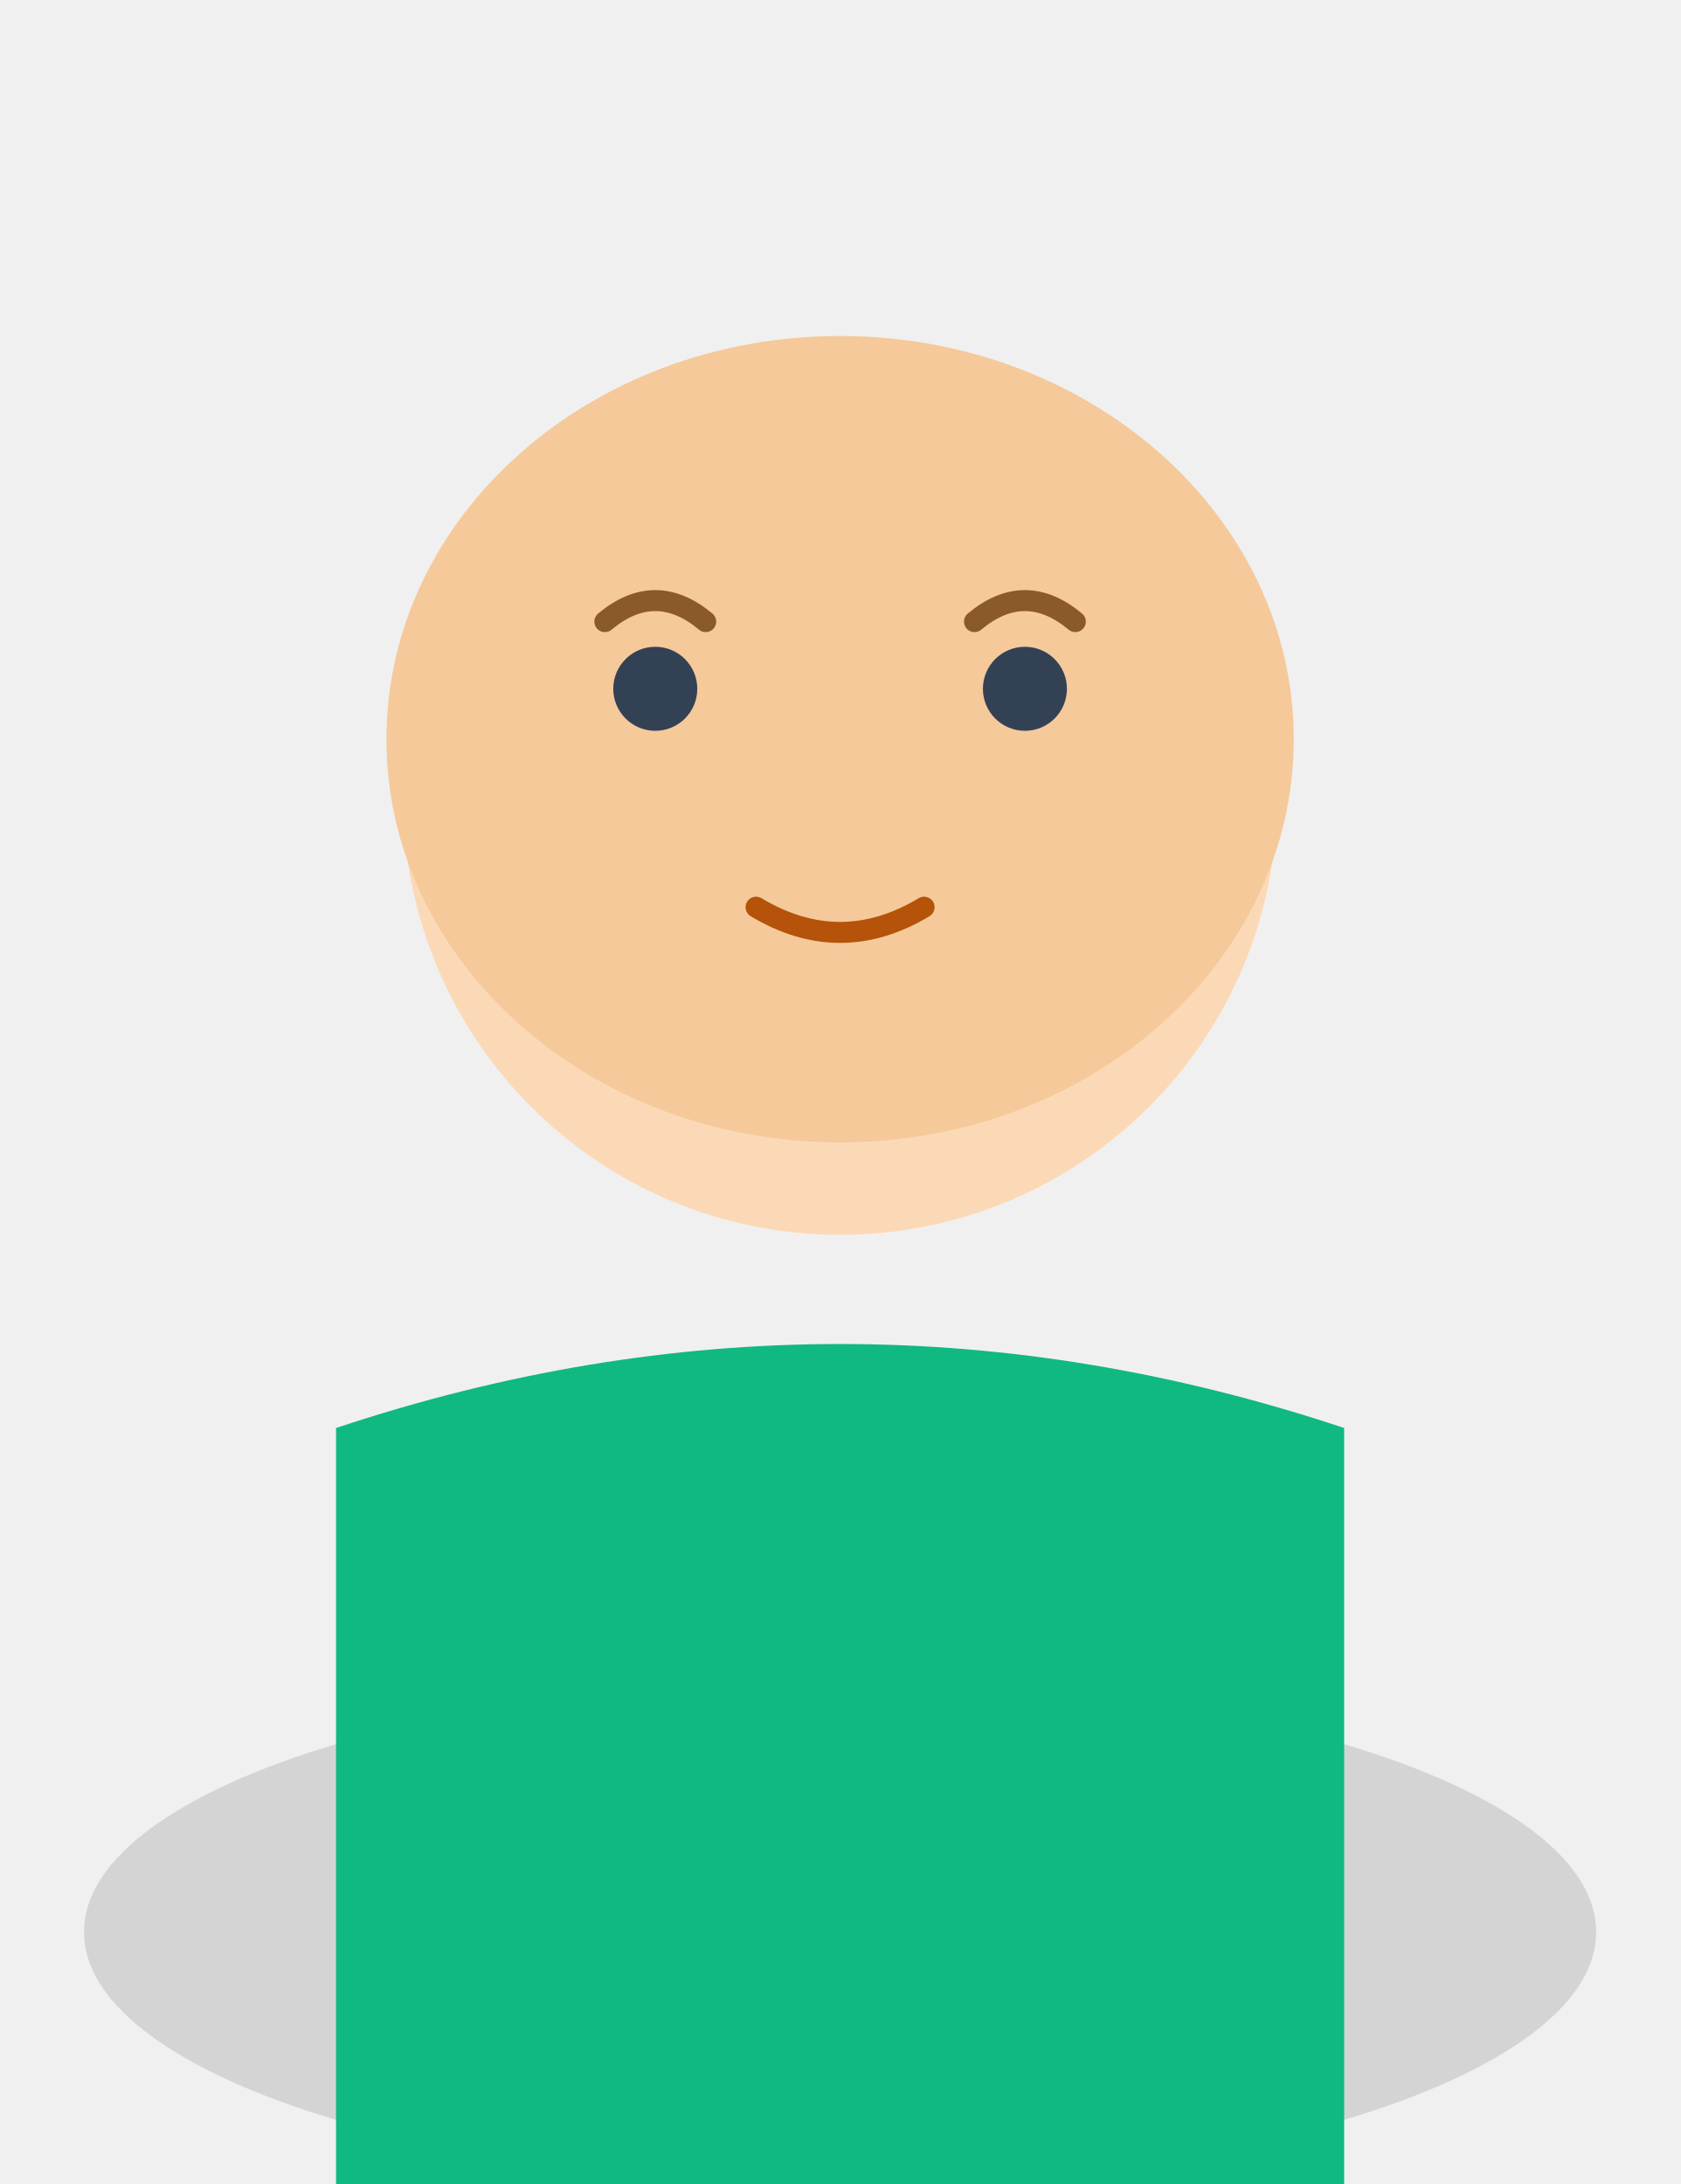
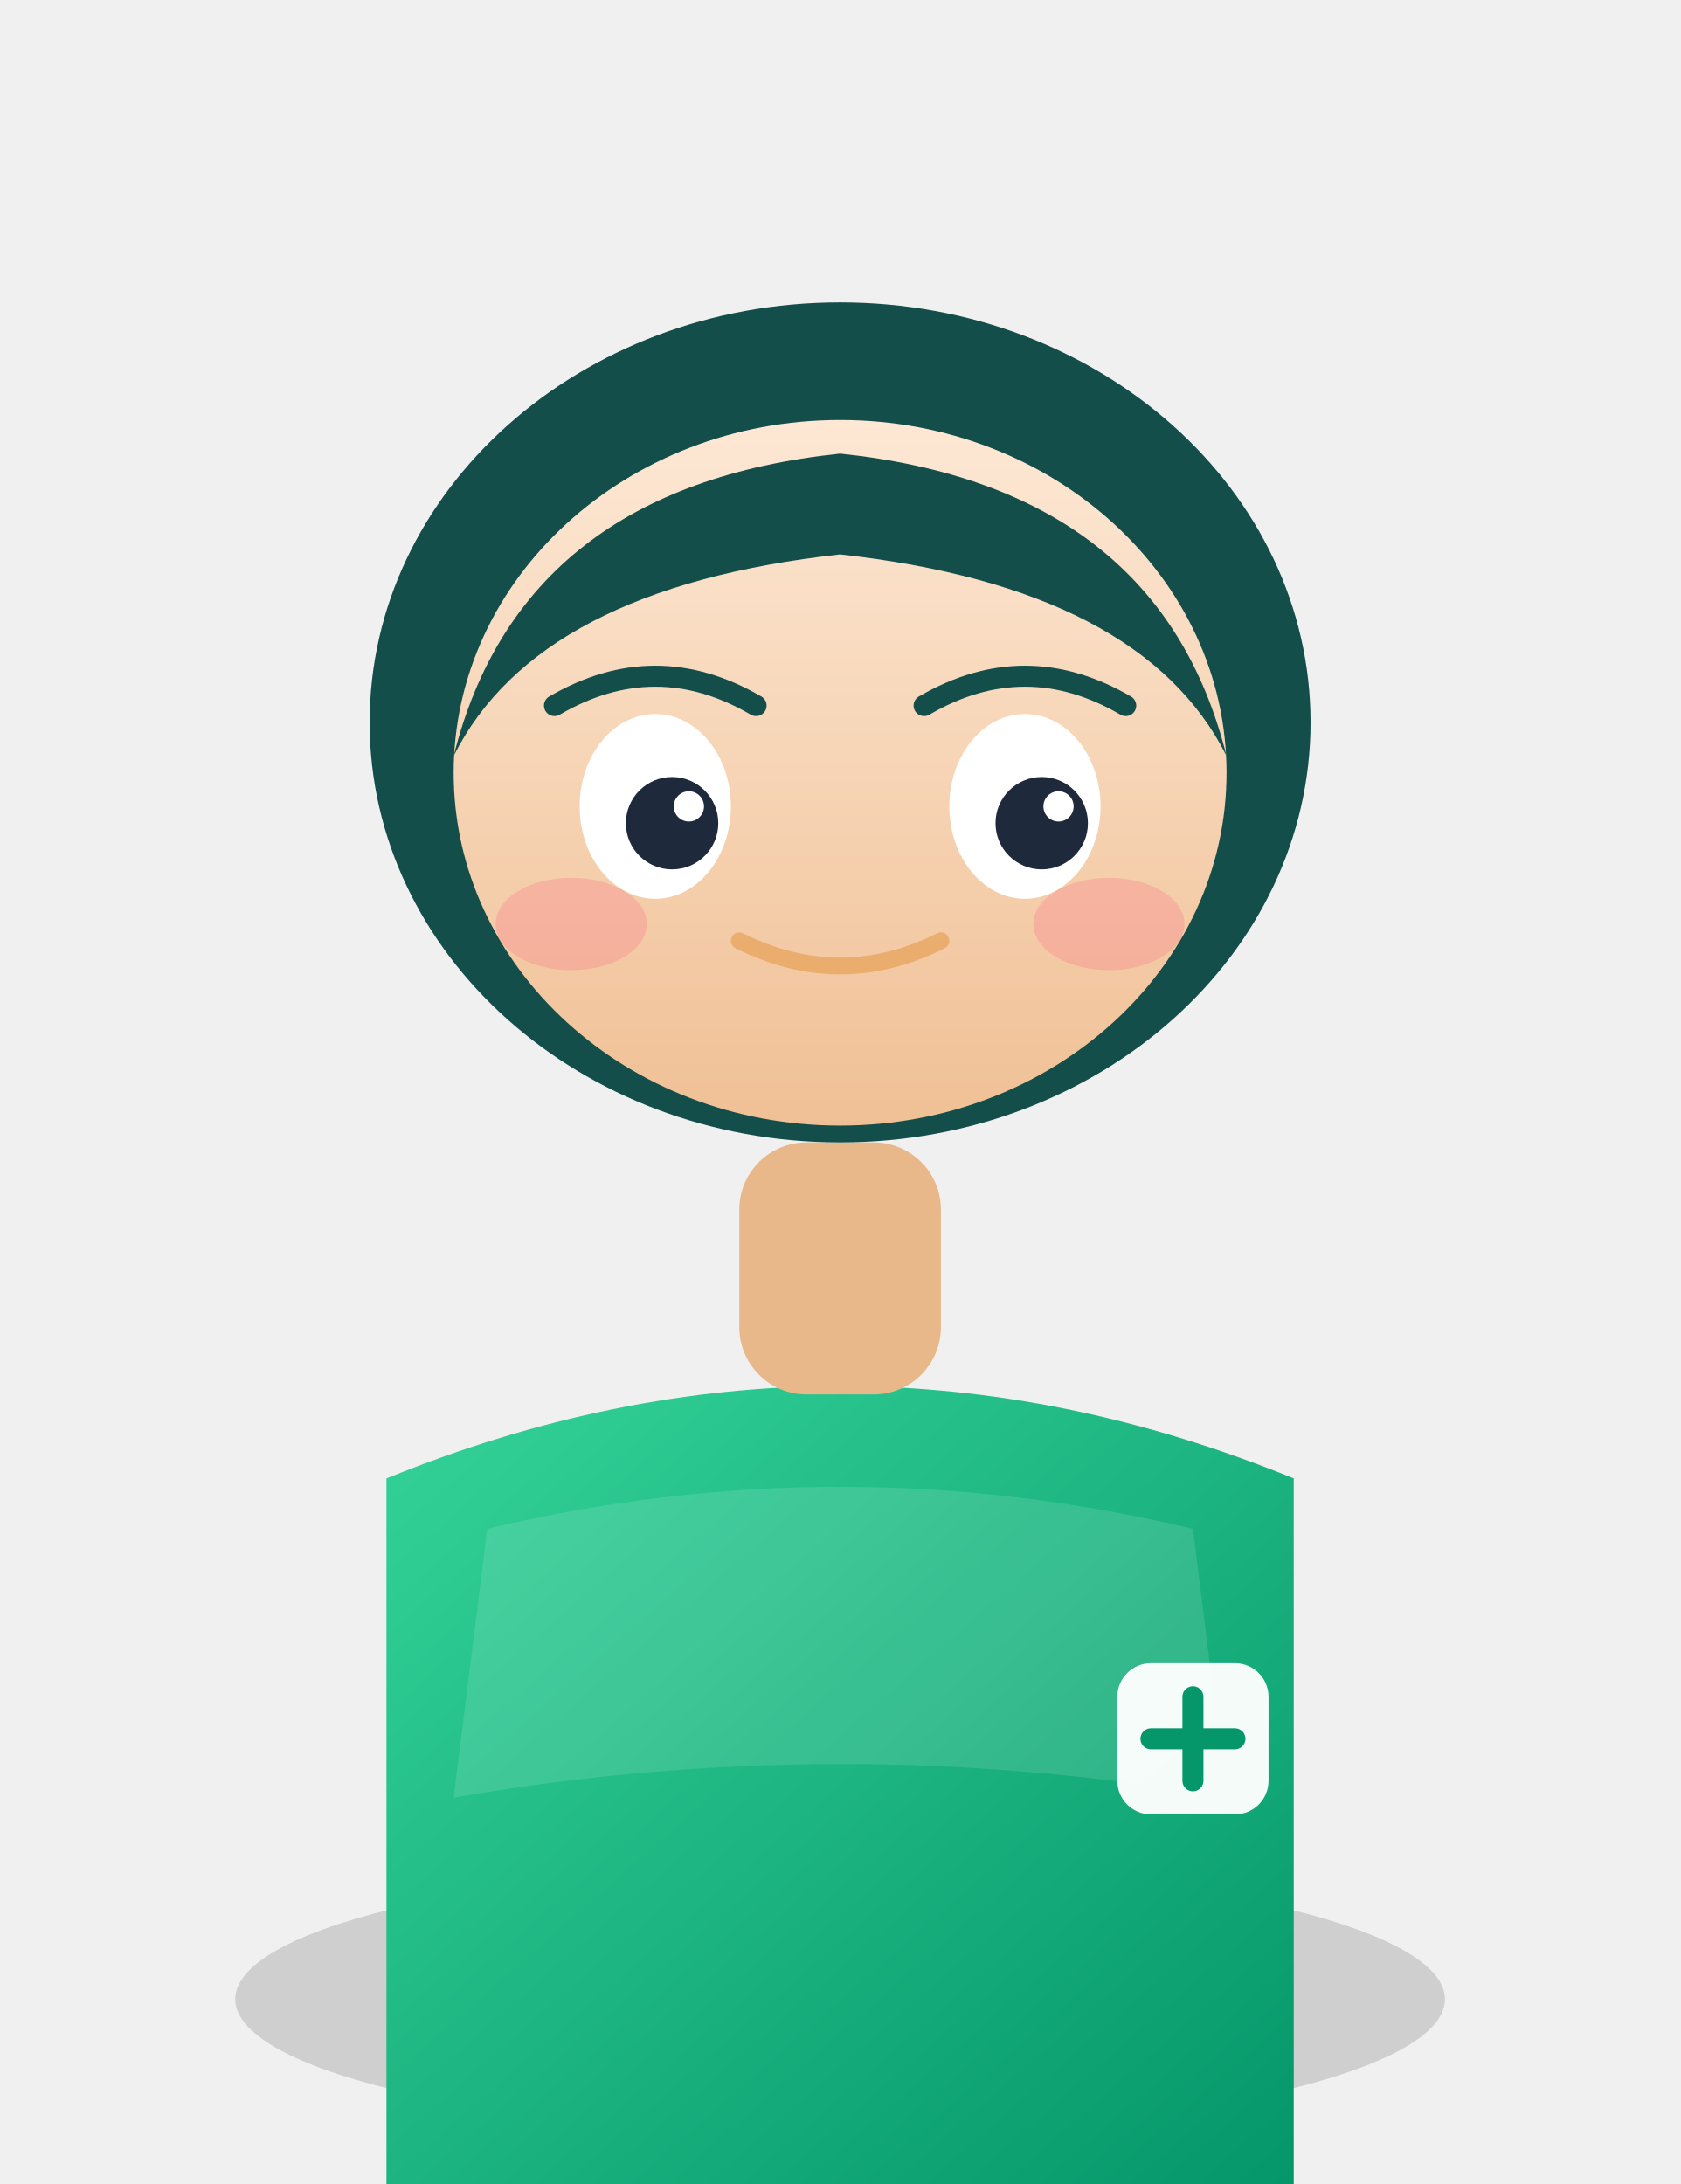
<svg xmlns="http://www.w3.org/2000/svg" viewBox="0 0 200 260" role="img" aria-label="health avatar">
-   <ellipse cx="100" cy="230" rx="90" ry="30" fill="#000" opacity="0.12" />
-   <path d="M40,260 L40,170 Q100,150 160,170 L160,260 Z" fill="#10b981" />
-   <path d="M55,175 Q100,165 145,175 L150,210 Q100,200 50,210 Z" fill="#10b981" opacity="0.85" />
-   <circle cx="100" cy="95" r="52" fill="#fcd9b6" />
-   <ellipse cx="100" cy="88" rx="54" ry="48" fill="#f5c99a" />
-   <circle cx="78" cy="82" r="5" fill="#334155" />
-   <circle cx="122" cy="82" r="5" fill="#334155" />
-   <path d="M72,74 Q78,69 84,74" stroke="#8b5a2b" stroke-width="2.5" fill="none" stroke-linecap="round" />
-   <path d="M116,74 Q122,69 128,74" stroke="#8b5a2b" stroke-width="2.5" fill="none" stroke-linecap="round" />
-   <path d="M90,108 Q100,114 110,108" stroke="#b45309" stroke-width="2.5" fill="none" stroke-linecap="round" />
+   <defs>
+     <linearGradient id="skin" x1="0%" y1="0%" x2="0%" y2="100%">
+       <stop offset="0%" stop-color="#fde8d5" />
+       <stop offset="100%" stop-color="#f0c095" />
+     </linearGradient>
+     <linearGradient id="outfit" x1="0%" y1="0%" x2="100%" y2="100%">
+       <stop offset="0%" stop-color="#34d399" />
+       <stop offset="100%" stop-color="#059669" />
+     </linearGradient>
+   </defs>
+   <ellipse cx="100" cy="238" rx="72" ry="16" fill="#000" opacity="0.14" />
+   <path d="M46 260 L46 176 Q100 154 154 176 L154 260 Z" fill="url(#outfit)" />
+   <path d="M58 182 Q100 172 142 182 L146 214 Q100 206 54 214 Z" fill="#fff" opacity="0.12" />
+   <rect x="88" y="136" width="24" height="30" rx="8" fill="#e8b88a" />
+   <ellipse cx="100" cy="86" rx="56" ry="50" fill="#134e4a" />
+   <ellipse cx="100" cy="92" rx="46" ry="42" fill="url(#skin)" />
+   <path d="M54 90 Q62 58 100 54 Q138 58 146 90 Q136 70 100 66 Q64 70 54 90" fill="#134e4a" />
+   <ellipse cx="78" cy="96" rx="9" ry="11" fill="#fff" />
+   <ellipse cx="122" cy="96" rx="9" ry="11" fill="#fff" />
+   <circle cx="80" cy="98" r="5.5" fill="#1e293b" />
+   <circle cx="124" cy="98" r="5.5" fill="#1e293b" />
+   <circle cx="82" cy="96" r="1.8" fill="#fff" />
+   <circle cx="126" cy="96" r="1.8" fill="#fff" />
+   <path d="M66 84 Q78 77 90 84" stroke="#134e4a" stroke-width="2.5" fill="none" stroke-linecap="round" />
+   <path d="M110 84 Q122 77 134 84" stroke="#134e4a" stroke-width="2.5" fill="none" stroke-linecap="round" />
+   <ellipse cx="68" cy="110" rx="9" ry="5.5" fill="#fb7185" opacity="0.28" />
+   <ellipse cx="132" cy="110" rx="9" ry="5.5" fill="#fb7185" opacity="0.28" />
+   <path d="M88 112 Q100 118 112 112" stroke="#d97706" stroke-width="2" fill="none" stroke-linecap="round" opacity="0.35" />
+   <rect x="133" y="198" width="18" height="18" rx="4" fill="#fff" opacity="0.95" />
+   <path d="M142 202 L142 212 M137 207 L147 207" stroke="#059669" stroke-width="2.5" stroke-linecap="round" />
  <ellipse id="mouth-anchor" cx="100" cy="112" rx="0" ry="0" fill="none" />
</svg>
